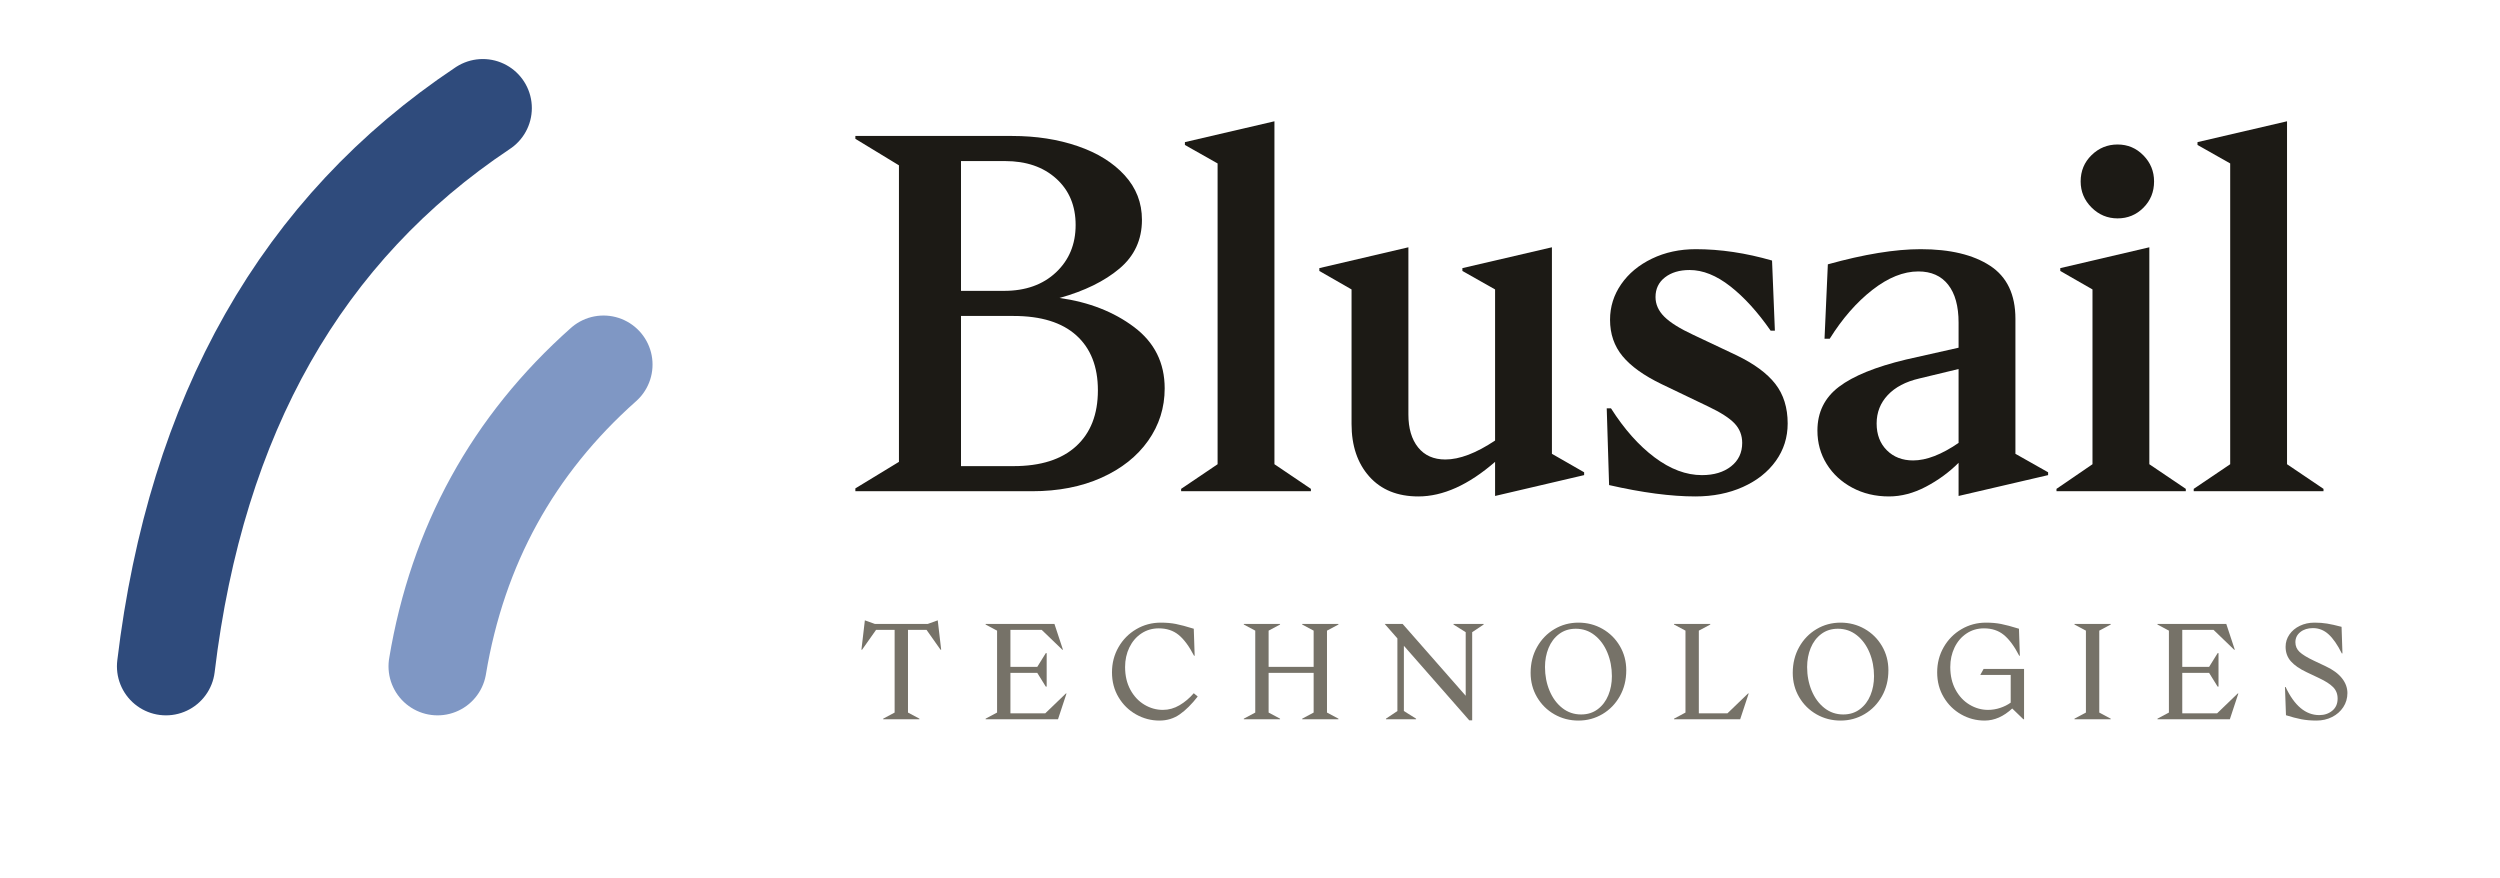
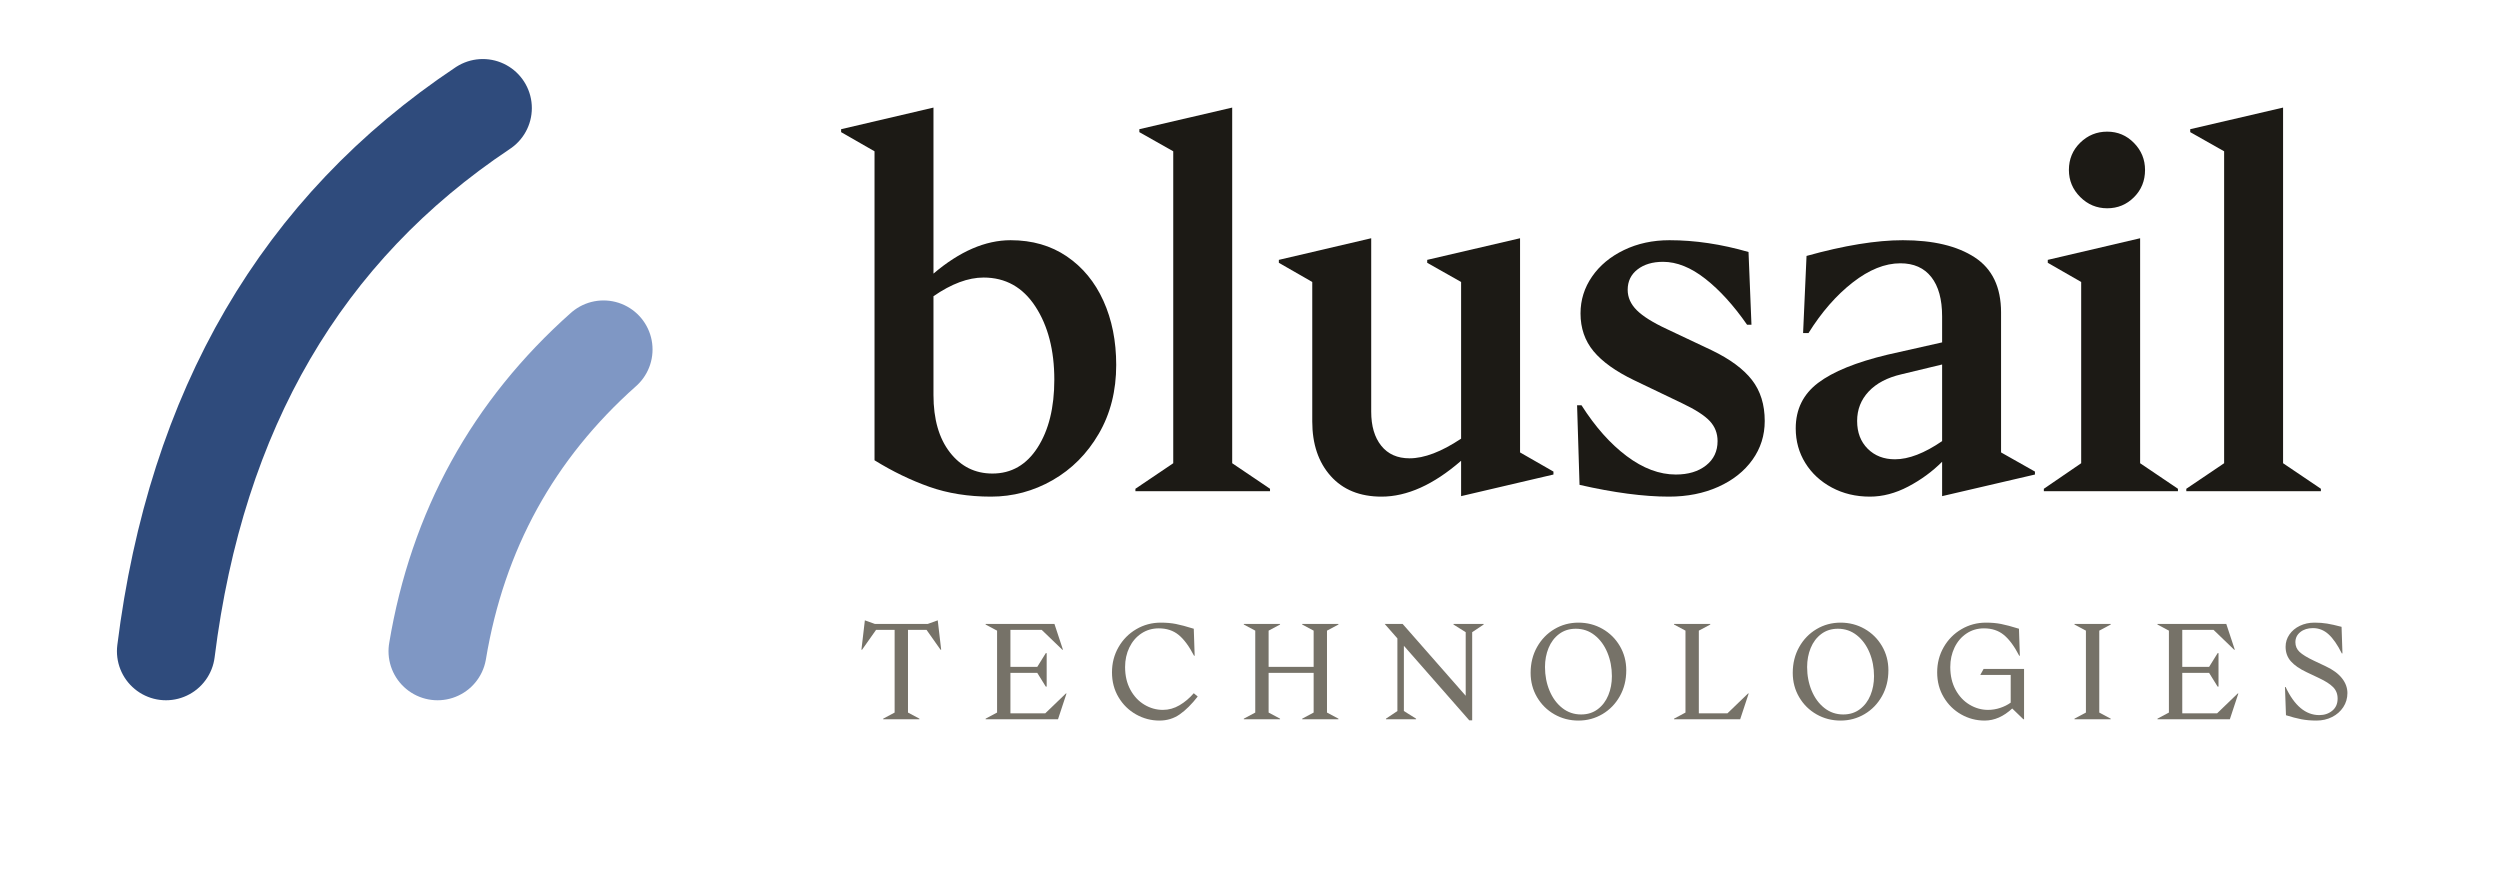
<svg xmlns="http://www.w3.org/2000/svg" viewBox="0 0 285 100" role="img" aria-label="Blusail Technologies">
-   <g transform="translate(0 2) scale(0.86)" fill="none" stroke-linecap="round" stroke-width="13">
-     <path d="M 22 86 Q 28 36 64 12" stroke="#2F4B7C" />
-     <path d="M 58 86 Q 62 62 80 46" stroke="#7F97C4" />
+   <g transform="translate(0 2) scale(0.86)">
+     <g fill="none" stroke-linecap="round" stroke-width="13">
+       <path d="M 22 84 Q 28 36 64 12" stroke="#2F4B7C" />
+       <path d="M 58 84 Q 62 60 80 44" stroke="#7F97C4" />
+     </g>
  </g>
-   <g fill="#1C1A15" transform="translate(96 56) scale(0.054 -0.054)">
-     <path transform="translate(0.0 0)" d="M28 6L120 62L120 688L28 744L28 750L359 750Q435 750 497.5 728.5Q560 707 596.5 667Q633 627 633 573Q633 510 585.5 470Q538 430 459 408Q552 395 616.5 346.5Q681 298 681 217Q681 156 646 106.5Q611 57 547.5 28.5Q484 0 401 0L28 0ZM362 53Q448 53 494 95Q540 137 540 213Q540 288 494.5 329Q449 370 362 370L251 370L251 53L362 53ZM342 423Q410 423 451.5 462Q493 501 493 562Q493 623 452 660Q411 697 344 697L251 697L251 423L342 423Z" />
-     <path transform="translate(702.7 0)" d="M13 5L90 57L90 692L21 731L21 737L210 781L210 57L287 5L287 0L13 0Z" />
-     <path transform="translate(993.5 0)" d="M223 -11Q157 -11 119.5 31Q82 73 82 142L82 426L14 465L14 471L202 515L202 162Q202 118 222.5 92.5Q243 67 280 67Q325 67 385 107L385 426L316 465L316 471L505 515L505 79L573 40L573 34L385 -10L385 62Q301 -11 223 -11Z" />
-     <path transform="translate(1574.2 0)" d="M227 -11Q150 -11 45 13L40 175L49 175Q91 109 141 71.5Q191 34 241 34Q279 34 302.5 52.5Q326 71 326 102Q326 126 310 143Q294 160 254 179L156 226Q100 253 73.5 285Q47 317 47 362Q47 403 70.5 437Q94 471 135.5 491Q177 511 228 511Q306 511 389 487L395 339L386 339Q345 398 301 432.5Q257 467 215 467Q183 467 163 451.5Q143 436 143 410Q143 387 161.5 368.5Q180 350 223 330L314 287Q370 260 396 226.5Q422 193 422 143Q422 99 397 64Q372 29 327.5 9Q283 -11 227 -11Z" />
-     <path transform="translate(2020.0 0)" d="M337 356Q337 408 315 436Q293 464 252 464Q205 464 155 425Q105 386 65 322L54 322L61 479Q176 511 257 511Q350 511 403.5 476Q457 441 457 364L457 79L526 40L526 34L337 -10L337 60Q307 30 268 9.5Q229 -11 190 -11Q147 -11 112.5 7.5Q78 26 58.5 57.5Q39 89 39 128Q39 186 84.5 220.5Q130 255 226 278L337 303L337 356ZM164 143Q164 108 185.5 86.5Q207 65 241 65Q283 65 337 102L337 258L254 238Q211 228 187.5 203Q164 178 164 143Z" />
-     <path transform="translate(2544.7 0)" d="M19 5L95 57L95 426L27 465L27 471L215 515L215 57L292 5L292 0L19 0ZM148 576Q116 576 93 599Q70 622 70 654Q70 687 93 709.5Q116 732 148 732Q180 732 202.5 709Q225 686 225 654Q225 621 202.5 598.5Q180 576 148 576Z" />
-     <path transform="translate(2840.4 0)" d="M13 5L90 57L90 692L21 731L21 737L210 781L210 57L287 5L287 0L13 0Z" />
+   <g fill="#1C1A15" transform="translate(96 56) scale(0.056 -0.056)">
+     <path transform="translate(0.0 0)" d="M303 -11Q234 -11 177.5 9Q121 29 66 63L66 692L-2 731L-2 737L186 781L186 443Q266 511 343 511Q409 511 457.5 478Q506 445 532 387.5Q558 330 558 257Q558 178 522.5 117Q487 56 428.5 22.5Q370 -11 303 -11ZM306 36Q364 36 398 89Q432 142 432 227Q432 317 393.5 376Q355 435 288 435Q241 435 186 397L186 196Q186 122 219.5 79Q253 36 306 36Z" />
+     <path transform="translate(584.1 0)" d="M13 5L90 57L90 692L21 731L21 737L210 781L210 57L287 5L287 0L13 0Z" />
+     <path transform="translate(875.1 0)" d="M223 -11Q157 -11 119.5 31Q82 73 82 142L82 426L14 465L14 471L202 515L202 162Q202 118 222.5 92.5Q243 67 280 67Q325 67 385 107L385 426L316 465L316 471L505 515L505 79L573 40L573 34L385 -10L385 62Q301 -11 223 -11Z" />
+     <path transform="translate(1456.2 0)" d="M227 -11Q150 -11 45 13L40 175L49 175Q91 109 141 71.5Q191 34 241 34Q279 34 302.5 52.5Q326 71 326 102Q326 126 310 143Q294 160 254 179L156 226Q100 253 73.5 285Q47 317 47 362Q47 403 70.5 437Q94 471 135.5 491Q177 511 228 511Q306 511 389 487L395 339L386 339Q345 398 301 432.5Q257 467 215 467Q183 467 163 451.5Q143 436 143 410Q143 387 161.5 368.5Q180 350 223 330L314 287Q370 260 396 226.5Q422 193 422 143Q422 99 397 64Q372 29 327.5 9Q283 -11 227 -11Z" />
+     <path transform="translate(1902.3 0)" d="M337 356Q337 408 315 436Q293 464 252 464Q205 464 155 425Q105 386 65 322L54 322L61 479Q176 511 257 511Q350 511 403.5 476Q457 441 457 364L457 79L526 40L526 34L337 -10L337 60Q307 30 268 9.5Q229 -11 190 -11Q147 -11 112.5 7.5Q78 26 58.5 57.5Q39 89 39 128Q39 186 84.5 220.5Q130 255 226 278L337 303L337 356ZM164 143Q164 108 185.5 86.5Q207 65 241 65Q283 65 337 102L337 258L254 238Q211 228 187.5 203Q164 178 164 143Z" />
+     <path transform="translate(2427.4 0)" d="M19 5L95 57L95 426L27 465L27 471L215 515L215 57L292 5L292 0L19 0ZM148 576Q116 576 93 599Q70 622 70 654Q70 687 93 709.5Q116 732 148 732Q180 732 202.5 709Q225 686 225 654Q225 621 202.5 598.5Q180 576 148 576Z" />
+     <path transform="translate(2723.4 0)" d="M13 5L90 57L90 692L21 731L21 737L210 781L210 57L287 5L287 0L13 0Z" />
  </g>
  <g fill="#767268" transform="translate(98 82) scale(0.0145 -0.0145)">
    <path transform="translate(0.0 0)" d="M185 5L275 53L275 703L129 703L19 547L14 547L41 778L119 750L536 750L614 778L641 547L636 547L526 703L380 703L380 53L470 5L470 0L185 0Z" />
    <path transform="translate(958.4 0)" d="M32 5L122 53L122 697L32 745L32 750L573 750L640 547L635 547L473 703L227 703L227 412L438 412L505 520L512 520L512 257L505 257L438 365L227 365L227 47L501 47L663 203L668 203L601 0L32 0Z" />
    <path transform="translate(1943.9 0)" d="M413 -10Q315 -10 229 38.5Q143 87 91.5 173.5Q40 260 40 369Q40 478 91.5 567.5Q143 657 231 708.5Q319 760 424 760Q489 760 542.5 749.5Q596 739 683 712L690 500L685 500Q627 612 564 663.5Q501 715 408 715Q331 715 270.5 674.5Q210 634 176.5 564.5Q143 495 143 411Q143 309 184.5 232.5Q226 156 294.5 115Q363 74 440 74Q509 74 571 110.5Q633 147 683 205L714 179Q643 88 573 39Q503 -10 413 -10Z" />
    <path transform="translate(2988.3 0)" d="M491 5L581 53L581 365L227 365L227 53L317 5L317 0L32 0L32 5L122 53L122 697L32 745L32 750L317 750L317 745L227 697L227 412L581 412L581 697L491 745L491 750L776 750L776 745L686 697L686 53L776 5L776 0L491 0Z" />
    <path transform="translate(4099.8 0)" d="M179 578L179 65L275 5L275 0L38 0L38 5L128 65L128 636L28 750L169 750L665 185L665 685L569 745L569 750L806 750L806 745L716 685L716 -8L693 -8Z" />
    <path transform="translate(5235.2 0)" d="M416 -10Q313 -10 227 39Q141 88 90.5 174Q40 260 40 365Q40 478 90.5 568Q141 658 227 709Q313 760 416 760Q519 760 605 711Q691 662 741.5 576Q792 490 792 385Q792 272 741.5 182Q691 92 605 41Q519 -10 416 -10ZM437 38Q513 38 568 79.5Q623 121 651 189.5Q679 258 679 339Q679 439 643.5 524.5Q608 610 543.5 661Q479 712 395 712Q319 712 264 670.5Q209 629 181 560.5Q153 492 153 411Q153 311 188.5 225.5Q224 140 288.5 89Q353 38 437 38Z" />
    <path transform="translate(6370.7 0)" d="M32 5L122 53L122 697L32 745L32 750L317 750L317 745L227 697L227 47L452 47L614 203L619 203L552 0L32 0Z" />
    <path transform="translate(7296.1 0)" d="M416 -10Q313 -10 227 39Q141 88 90.5 174Q40 260 40 365Q40 478 90.5 568Q141 658 227 709Q313 760 416 760Q519 760 605 711Q691 662 741.5 576Q792 490 792 385Q792 272 741.5 182Q691 92 605 41Q519 -10 416 -10ZM437 38Q513 38 568 79.5Q623 121 651 189.5Q679 258 679 339Q679 439 643.5 524.5Q608 610 543.5 661Q479 712 395 712Q319 712 264 670.5Q209 629 181 560.5Q153 492 153 411Q153 311 188.5 225.5Q224 140 288.5 89Q353 38 437 38Z" />
    <path transform="translate(8431.6 0)" d="M413 -10Q314 -10 228.5 38.5Q143 87 91.5 173.5Q40 260 40 369Q40 478 91.5 567.5Q143 657 231 708.5Q319 760 424 760Q489 760 542.5 749.5Q596 739 683 712L690 500L685 500Q627 612 564 663.5Q501 715 408 715Q331 715 270.5 674.5Q210 634 176.5 564.5Q143 495 143 411Q143 309 184.5 232.5Q226 156 294.5 115Q363 74 440 74Q488 74 535 89.5Q582 105 618 131L618 349L379 349L405 396L723 396L723 0L718 0L630 85Q528 -10 413 -10Z" />
    <path transform="translate(9519.0 0)" d="M32 5L122 53L122 697L32 745L32 750L317 750L317 745L227 697L227 53L317 5L317 0L32 0Z" />
    <path transform="translate(10171.5 0)" d="M32 5L122 53L122 697L32 745L32 750L573 750L640 547L635 547L473 703L227 703L227 412L438 412L505 520L512 520L512 257L505 257L438 365L227 365L227 47L501 47L663 203L668 203L601 0L32 0Z" />
    <path transform="translate(11156.9 0)" d="M296 -10Q231 -10 177 0.5Q123 11 57 32L49 254L54 254Q158 33 319 33Q379 33 421 67.5Q463 102 463 163Q463 217 427.5 253Q392 289 315 325L220 370Q137 409 95.5 456Q54 503 54 570Q54 623 84 666.5Q114 710 166 735Q218 760 282 760Q335 760 380.5 752.5Q426 745 494 727L501 518L496 518Q445 620 391.5 668.5Q338 717 269 717Q209 717 170 686Q131 655 131 606Q131 561 163.5 530Q196 499 276 461L371 416Q454 377 497 323Q540 269 540 206Q540 145 507.5 95.5Q475 46 419.5 18Q364 -10 296 -10Z" />
  </g>
</svg>
